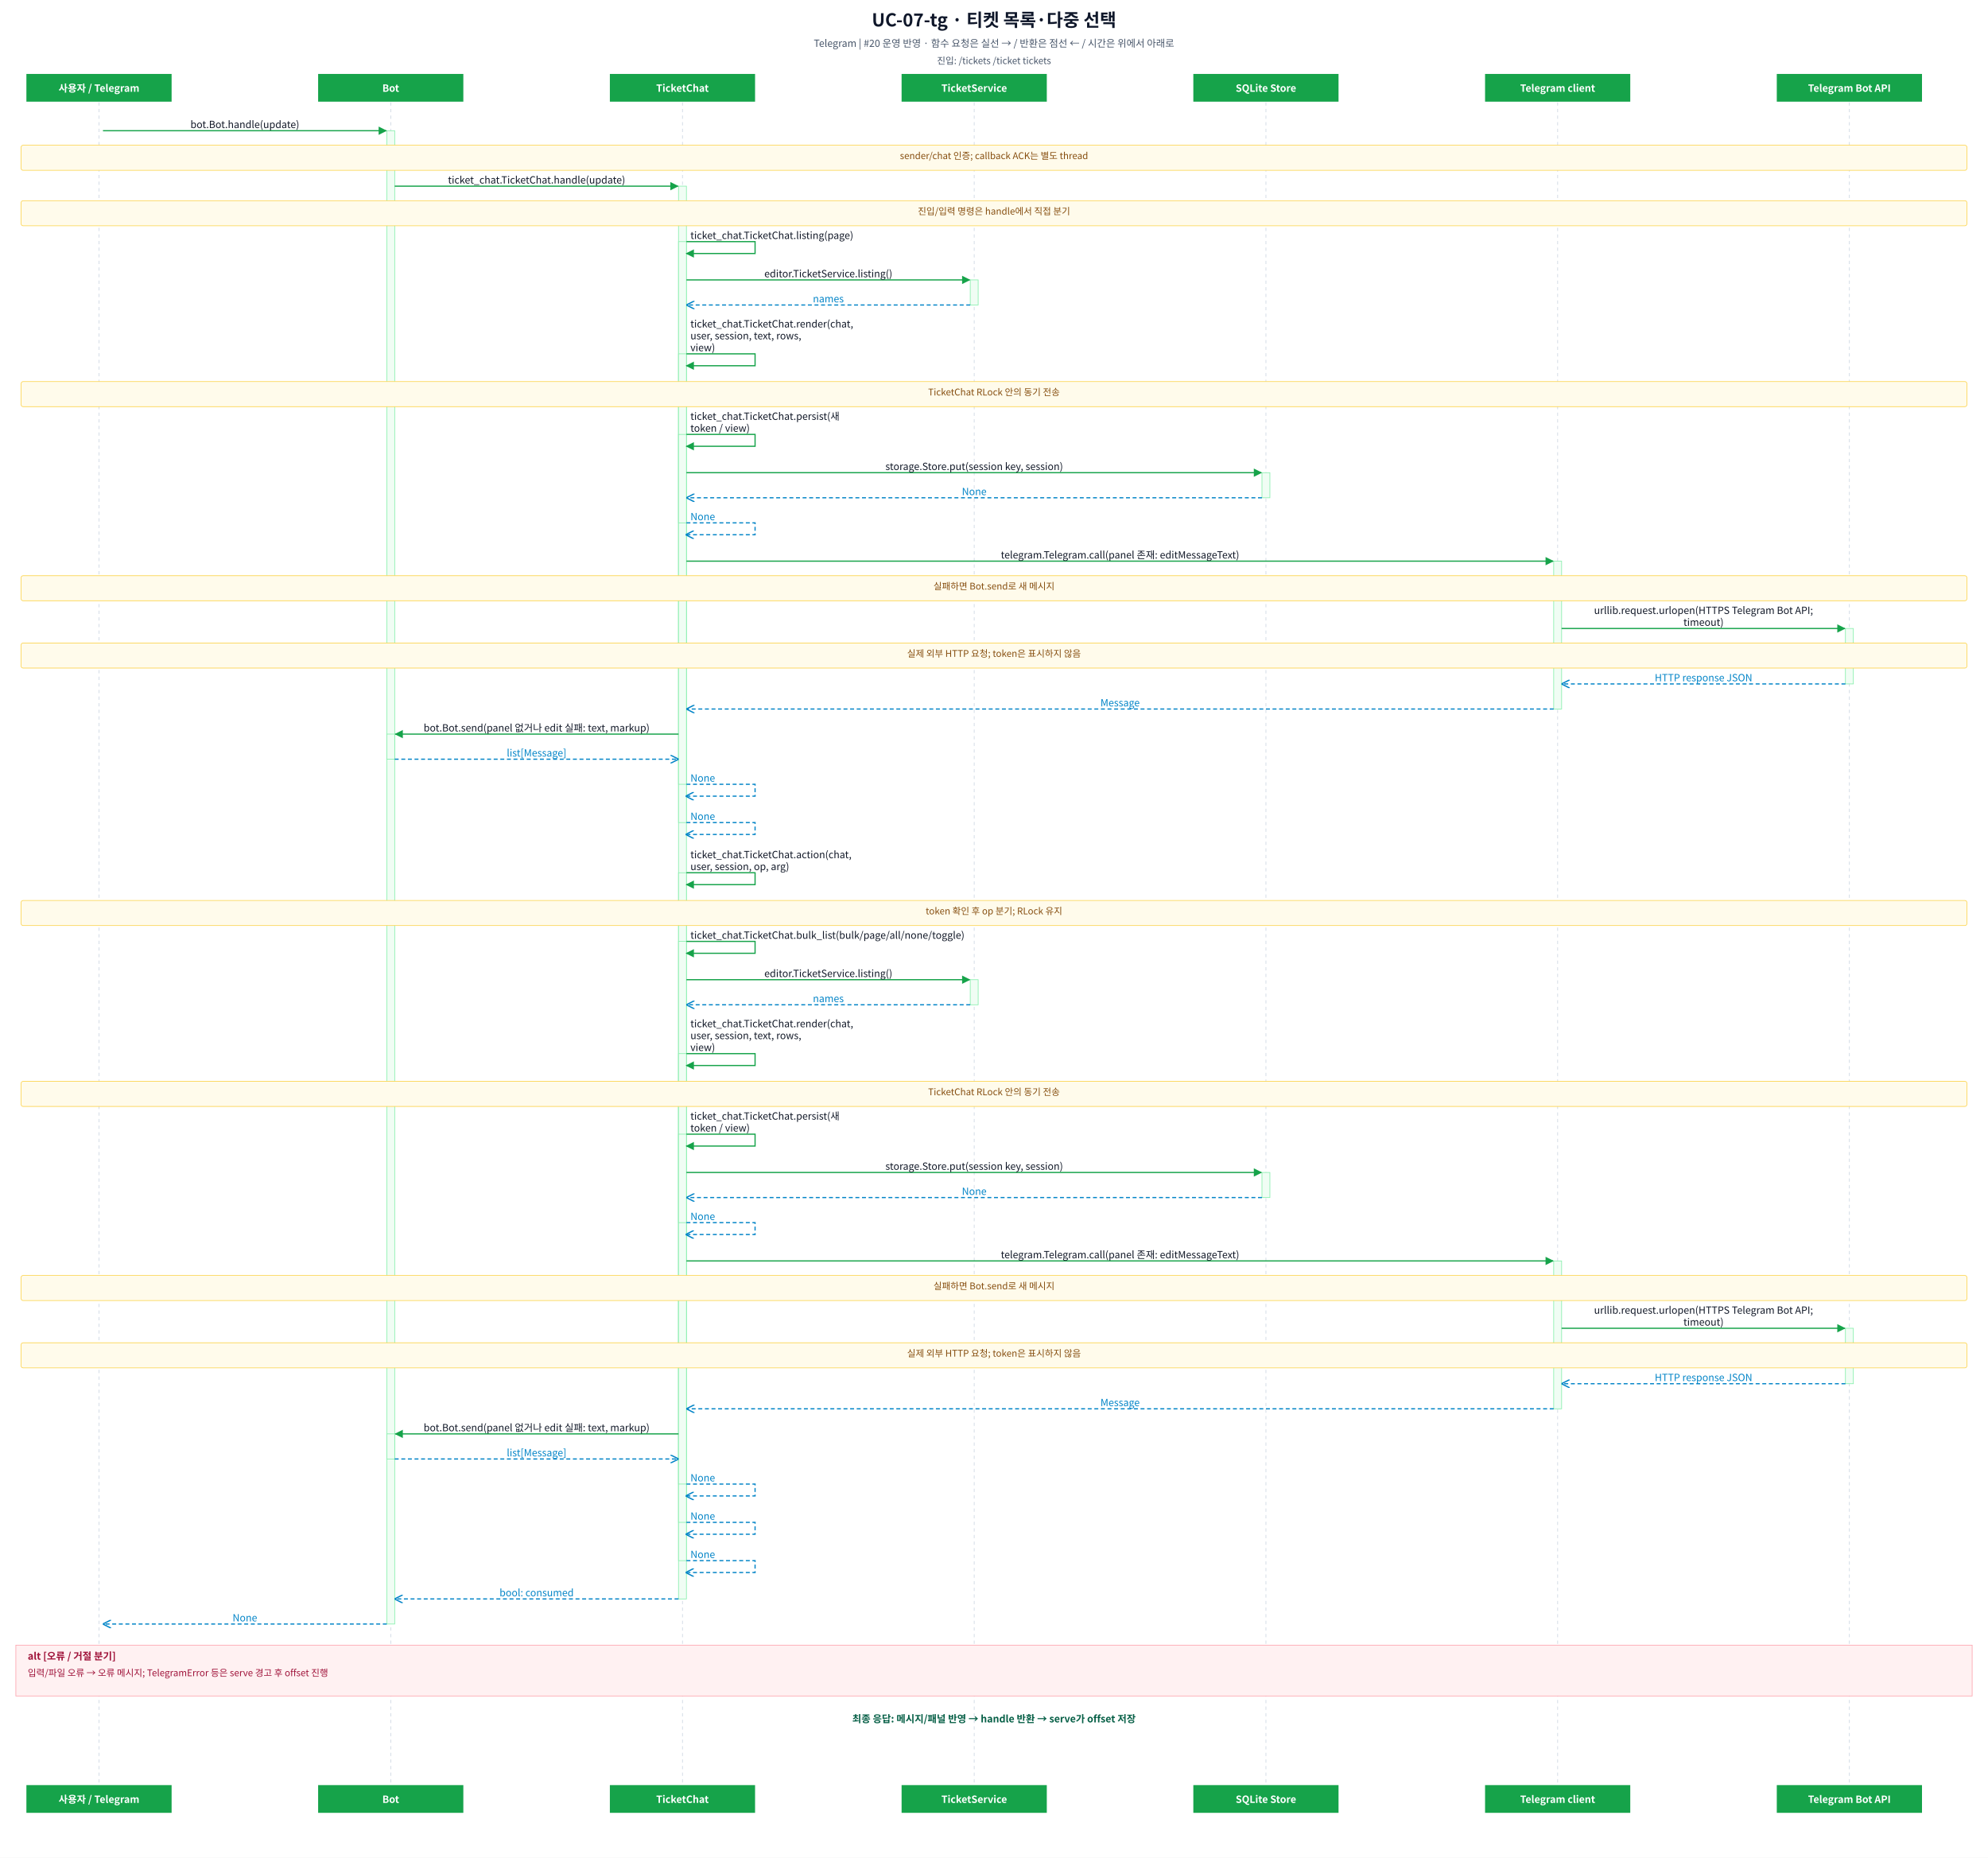
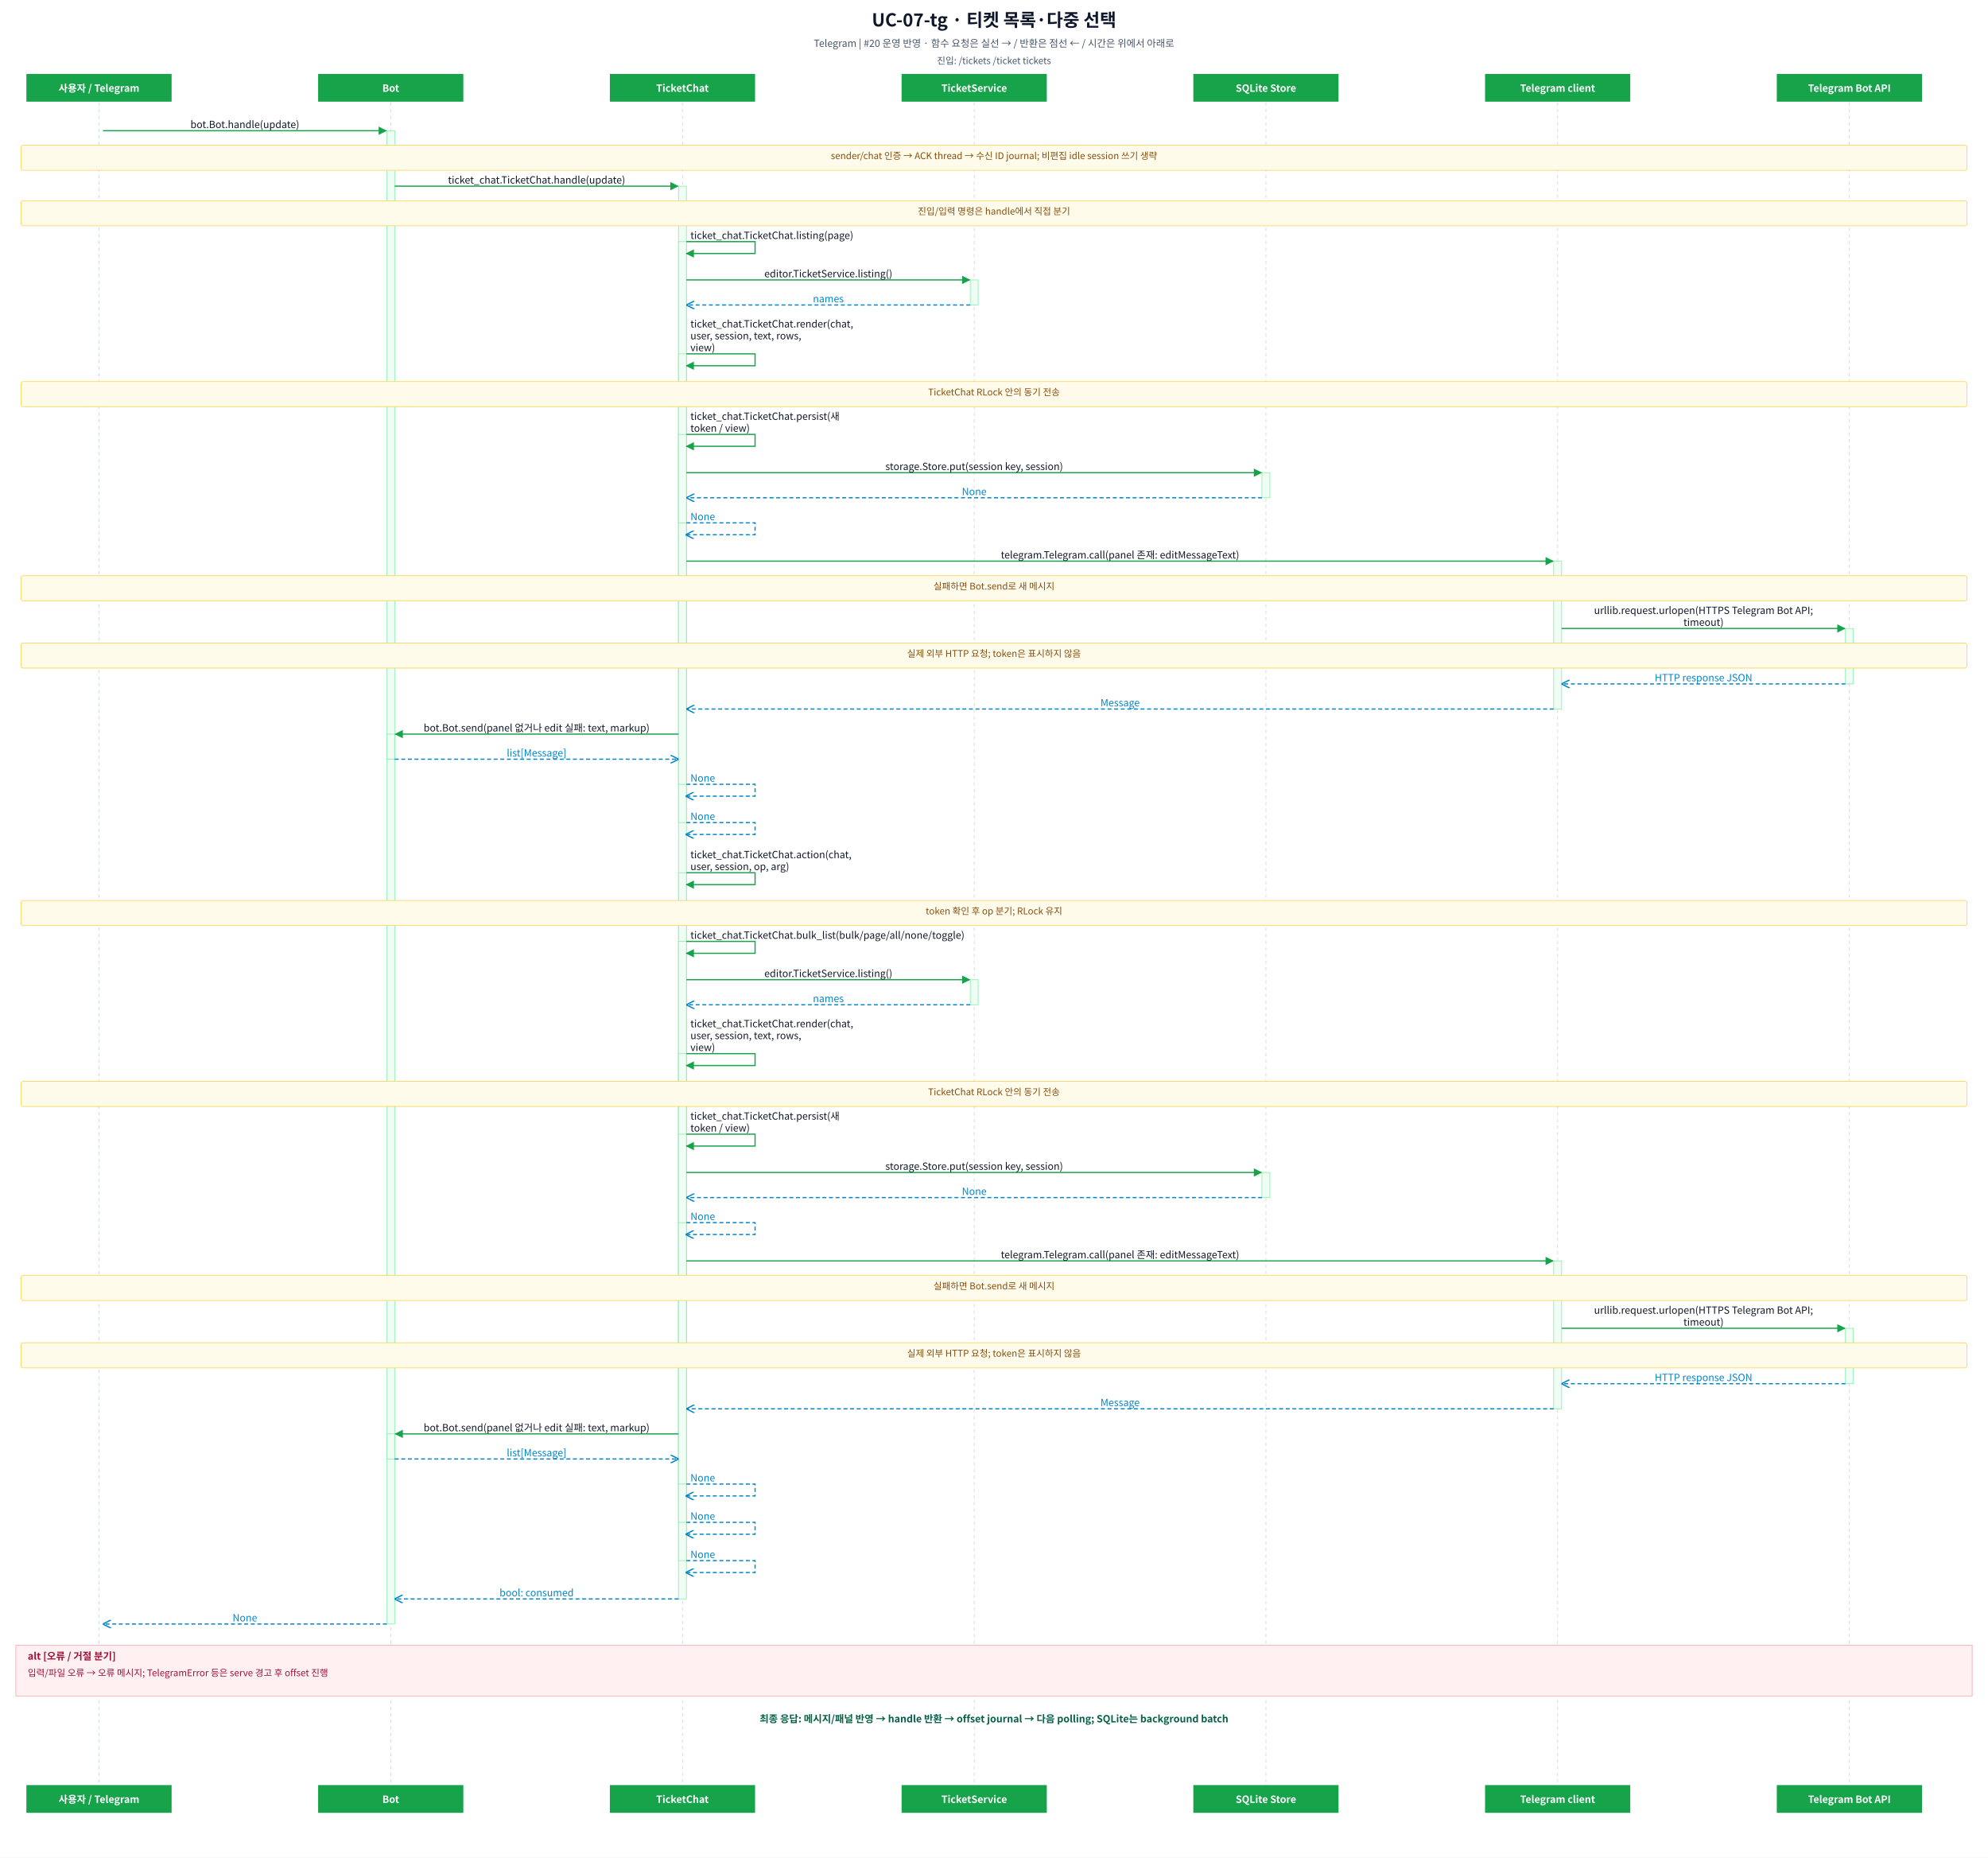
<svg xmlns="http://www.w3.org/2000/svg" width="3012" height="2814" viewBox="0 0 3012 2814" role="img" aria-label="티켓 목록·다중 선택">
  <defs>
    <marker id="req" viewBox="0 0 10 10" refX="9" refY="5" markerWidth="7" markerHeight="7" orient="auto-start-reverse">
      <path d="M0 0 L10 5 L0 10 z" fill="#16a34a" />
    </marker>
    <marker id="ret" viewBox="0 0 10 10" refX="9" refY="5" markerWidth="7" markerHeight="7" orient="auto-start-reverse">
      <path d="M0 0 L10 5 L0 10" fill="none" stroke="#0284c7" stroke-width="1.5" />
    </marker>
  </defs>
  <rect width="100%" height="100%" fill="white" />
  <g font-family="Noto Sans CJK KR, sans-serif">
    <text x="1506.0" y="40" text-anchor="middle" font-size="27" fill="#0f172a" font-weight="700">UC-07-tg · 티켓 목록·다중 선택</text>
    <text x="1506.0" y="71" text-anchor="middle" font-size="15" fill="#475569">Telegram | #20 운영 반영 · 함수 요청은 실선 → / 반환은 점선 ← / 시간은 위에서 아래로</text>
    <text x="1506.0" y="97" text-anchor="middle" font-size="14" fill="#475569">진입: /tickets /ticket tickets</text>
    <path d="M150.0,155 V2704" stroke="#cbd5e1" stroke-dasharray="5 5" />
    <rect x="40.0" y="112" width="220" height="42" fill="#16a34a" />
    <text x="150.0" y="139" text-anchor="middle" font-size="15" fill="white" font-weight="700">사용자 / Telegram</text>
    <rect x="40.0" y="2704" width="220" height="42" fill="#16a34a" />
    <text x="150.0" y="2731" text-anchor="middle" font-size="15" fill="white" font-weight="700">사용자 / Telegram</text>
    <path d="M592.0,155 V2704" stroke="#cbd5e1" stroke-dasharray="5 5" />
    <rect x="482.0" y="112" width="220" height="42" fill="#16a34a" />
    <text x="592.0" y="139" text-anchor="middle" font-size="15" fill="white" font-weight="700">Bot</text>
    <rect x="482.0" y="2704" width="220" height="42" fill="#16a34a" />
    <text x="592.0" y="2731" text-anchor="middle" font-size="15" fill="white" font-weight="700">Bot</text>
    <path d="M1034.0,155 V2704" stroke="#cbd5e1" stroke-dasharray="5 5" />
    <rect x="924.0" y="112" width="220" height="42" fill="#16a34a" />
    <text x="1034.0" y="139" text-anchor="middle" font-size="15" fill="white" font-weight="700">TicketChat</text>
    <rect x="924.0" y="2704" width="220" height="42" fill="#16a34a" />
    <text x="1034.0" y="2731" text-anchor="middle" font-size="15" fill="white" font-weight="700">TicketChat</text>
    <path d="M1476.0,155 V2704" stroke="#cbd5e1" stroke-dasharray="5 5" />
    <rect x="1366.0" y="112" width="220" height="42" fill="#16a34a" />
    <text x="1476.0" y="139" text-anchor="middle" font-size="15" fill="white" font-weight="700">TicketService</text>
    <rect x="1366.0" y="2704" width="220" height="42" fill="#16a34a" />
    <text x="1476.0" y="2731" text-anchor="middle" font-size="15" fill="white" font-weight="700">TicketService</text>
    <path d="M1918.0,155 V2704" stroke="#cbd5e1" stroke-dasharray="5 5" />
    <rect x="1808.0" y="112" width="220" height="42" fill="#16a34a" />
    <text x="1918.0" y="139" text-anchor="middle" font-size="15" fill="white" font-weight="700">SQLite Store</text>
    <rect x="1808.0" y="2704" width="220" height="42" fill="#16a34a" />
    <text x="1918.0" y="2731" text-anchor="middle" font-size="15" fill="white" font-weight="700">SQLite Store</text>
    <path d="M2360.0,155 V2704" stroke="#cbd5e1" stroke-dasharray="5 5" />
    <rect x="2250.0" y="112" width="220" height="42" fill="#16a34a" />
    <text x="2360.0" y="139" text-anchor="middle" font-size="15" fill="white" font-weight="700">Telegram client</text>
    <rect x="2250.0" y="2704" width="220" height="42" fill="#16a34a" />
    <text x="2360.0" y="2731" text-anchor="middle" font-size="15" fill="white" font-weight="700">Telegram client</text>
    <path d="M2802.0,155 V2704" stroke="#cbd5e1" stroke-dasharray="5 5" />
    <rect x="2692.0" y="112" width="220" height="42" fill="#16a34a" />
    <text x="2802.0" y="139" text-anchor="middle" font-size="15" fill="white" font-weight="700">Telegram Bot API</text>
    <rect x="2692.0" y="2704" width="220" height="42" fill="#16a34a" />
    <text x="2802.0" y="2731" text-anchor="middle" font-size="15" fill="white" font-weight="700">Telegram Bot API</text>
    <rect x="586.0" y="198" width="12" height="2262" fill="#f0fdf4" stroke="#86efac" />
    <rect x="1028.0" y="282" width="12" height="2140" fill="#f0fdf4" stroke="#86efac" />
    <rect x="1028.0" y="1322" width="12" height="1042" fill="#f0fdf4" stroke="#86efac" />
    <rect x="1028.0" y="366" width="12" height="880" fill="#f0fdf4" stroke="#86efac" />
    <rect x="1028.0" y="1426" width="12" height="880" fill="#f0fdf4" stroke="#86efac" />
    <rect x="1028.0" y="536" width="12" height="652" fill="#f0fdf4" stroke="#86efac" />
    <rect x="1028.0" y="1596" width="12" height="652" fill="#f0fdf4" stroke="#86efac" />
    <rect x="2354.0" y="850" width="12" height="224" fill="#f0fdf4" stroke="#86efac" />
    <rect x="2354.0" y="1910" width="12" height="224" fill="#f0fdf4" stroke="#86efac" />
    <rect x="1028.0" y="658" width="12" height="134" fill="#f0fdf4" stroke="#86efac" />
    <rect x="1028.0" y="1718" width="12" height="134" fill="#f0fdf4" stroke="#86efac" />
    <rect x="2796.0" y="952" width="12" height="84" fill="#f0fdf4" stroke="#86efac" />
    <rect x="2796.0" y="2012" width="12" height="84" fill="#f0fdf4" stroke="#86efac" />
    <rect x="1470.0" y="424" width="12" height="38" fill="#f0fdf4" stroke="#86efac" />
    <rect x="1912.0" y="716" width="12" height="38" fill="#f0fdf4" stroke="#86efac" />
    <rect x="586.0" y="1112" width="12" height="38" fill="#f0fdf4" stroke="#86efac" />
    <rect x="1470.0" y="1484" width="12" height="38" fill="#f0fdf4" stroke="#86efac" />
    <rect x="1912.0" y="1776" width="12" height="38" fill="#f0fdf4" stroke="#86efac" />
    <rect x="586.0" y="2172" width="12" height="38" fill="#f0fdf4" stroke="#86efac" />
    <path d="M156.0,198 H585.0" fill="none" stroke="#16a34a" stroke-width="1.8" marker-end="url(#req)" />
    <text x="371.0" y="194" text-anchor="middle" font-size="15" fill="#111827">bot.Bot.handle(update)</text>
    <rect x="32" y="220" width="2948" height="38" rx="3" fill="#fffbeb" stroke="#fcd34d" />
-     <text x="1506.0" y="241" text-anchor="middle" font-size="14" fill="#854d0e">sender/chat 인증; callback ACK는 별도 thread</text>
+     <text x="1506.0" y="241" text-anchor="middle" font-size="14" fill="#854d0e">sender/chat 인증 → ACK thread → 수신 ID journal; 비편집 idle session 쓰기 생략</text>
    <path d="M598.0,282 H1027.0" fill="none" stroke="#16a34a" stroke-width="1.8" marker-end="url(#req)" />
    <text x="813.0" y="278" text-anchor="middle" font-size="15" fill="#111827">ticket_chat.TicketChat.handle(update)</text>
    <rect x="32" y="304" width="2948" height="38" rx="3" fill="#fffbeb" stroke="#fcd34d" />
    <text x="1506.0" y="325" text-anchor="middle" font-size="14" fill="#854d0e">진입/입력 명령은 handle에서 직접 분기</text>
    <path d="M1040.0,366 H1144.0 V384 H1040.0" fill="none" stroke="#16a34a" stroke-width="1.8" marker-end="url(#req)" />
    <text x="1046.0" y="362" text-anchor="start" font-size="15" fill="#111827">ticket_chat.TicketChat.listing(page)</text>
    <path d="M1040.0,424 H1469.0" fill="none" stroke="#16a34a" stroke-width="1.8" marker-end="url(#req)" />
    <text x="1255.0" y="420" text-anchor="middle" font-size="15" fill="#111827">editor.TicketService.listing()</text>
    <path d="M1470.0,462 H1041.0" fill="none" stroke="#0284c7" stroke-width="1.8" stroke-dasharray="6 4" marker-end="url(#ret)" />
    <text x="1255.0" y="458" text-anchor="middle" font-size="15" fill="#0284c7">names</text>
    <path d="M1040.0,536 H1144.0 V554 H1040.0" fill="none" stroke="#16a34a" stroke-width="1.8" marker-end="url(#req)" />
    <text x="1046.0" y="496" text-anchor="start" font-size="15" fill="#111827">ticket_chat.TicketChat.render(chat,</text>
    <text x="1046.0" y="514" text-anchor="start" font-size="15" fill="#111827">user, session, text, rows,</text>
    <text x="1046.0" y="532" text-anchor="start" font-size="15" fill="#111827">view)</text>
    <rect x="32" y="578" width="2948" height="38" rx="3" fill="#fffbeb" stroke="#fcd34d" />
    <text x="1506.0" y="599" text-anchor="middle" font-size="14" fill="#854d0e">TicketChat RLock 안의 동기 전송</text>
    <path d="M1040.0,658 H1144.0 V676 H1040.0" fill="none" stroke="#16a34a" stroke-width="1.8" marker-end="url(#req)" />
    <text x="1046.0" y="636" text-anchor="start" font-size="15" fill="#111827">ticket_chat.TicketChat.persist(새</text>
    <text x="1046.0" y="654" text-anchor="start" font-size="15" fill="#111827">token / view)</text>
    <path d="M1040.0,716 H1911.0" fill="none" stroke="#16a34a" stroke-width="1.8" marker-end="url(#req)" />
    <text x="1476.0" y="712" text-anchor="middle" font-size="15" fill="#111827">storage.Store.put(session key, session)</text>
    <path d="M1912.0,754 H1041.0" fill="none" stroke="#0284c7" stroke-width="1.8" stroke-dasharray="6 4" marker-end="url(#ret)" />
    <text x="1476.0" y="750" text-anchor="middle" font-size="15" fill="#0284c7">None</text>
    <path d="M1040.0,792 H1144.0 V810 H1040.0" fill="none" stroke="#0284c7" stroke-width="1.8" stroke-dasharray="6 4" marker-end="url(#ret)" />
    <text x="1046.0" y="788" text-anchor="start" font-size="15" fill="#0284c7">None</text>
    <path d="M1040.0,850 H2353.0" fill="none" stroke="#16a34a" stroke-width="1.8" marker-end="url(#req)" />
    <text x="1697.0" y="846" text-anchor="middle" font-size="15" fill="#111827">telegram.Telegram.call(panel 존재: editMessageText)</text>
    <rect x="32" y="872" width="2948" height="38" rx="3" fill="#fffbeb" stroke="#fcd34d" />
    <text x="1506.0" y="893" text-anchor="middle" font-size="14" fill="#854d0e">실패하면 Bot.send로 새 메시지</text>
    <path d="M2366.0,952 H2795.0" fill="none" stroke="#16a34a" stroke-width="1.8" marker-end="url(#req)" />
    <text x="2581.0" y="930" text-anchor="middle" font-size="15" fill="#111827">urllib.request.urlopen(HTTPS Telegram Bot API;</text>
    <text x="2581.0" y="948" text-anchor="middle" font-size="15" fill="#111827">timeout)</text>
    <rect x="32" y="974" width="2948" height="38" rx="3" fill="#fffbeb" stroke="#fcd34d" />
    <text x="1506.0" y="995" text-anchor="middle" font-size="14" fill="#854d0e">실제 외부 HTTP 요청; token은 표시하지 않음</text>
    <path d="M2796.0,1036 H2367.0" fill="none" stroke="#0284c7" stroke-width="1.8" stroke-dasharray="6 4" marker-end="url(#ret)" />
    <text x="2581.0" y="1032" text-anchor="middle" font-size="15" fill="#0284c7">HTTP response JSON</text>
    <path d="M2354.0,1074 H1041.0" fill="none" stroke="#0284c7" stroke-width="1.8" stroke-dasharray="6 4" marker-end="url(#ret)" />
    <text x="1697.0" y="1070" text-anchor="middle" font-size="15" fill="#0284c7">Message</text>
    <path d="M1028.0,1112 H599.0" fill="none" stroke="#16a34a" stroke-width="1.8" marker-end="url(#req)" />
    <text x="813.0" y="1108" text-anchor="middle" font-size="15" fill="#111827">bot.Bot.send(panel 없거나 edit 실패: text, markup)</text>
    <path d="M598.0,1150 H1027.0" fill="none" stroke="#0284c7" stroke-width="1.8" stroke-dasharray="6 4" marker-end="url(#ret)" />
    <text x="813.0" y="1146" text-anchor="middle" font-size="15" fill="#0284c7">list[Message]</text>
    <path d="M1040.0,1188 H1144.0 V1206 H1040.0" fill="none" stroke="#0284c7" stroke-width="1.8" stroke-dasharray="6 4" marker-end="url(#ret)" />
    <text x="1046.0" y="1184" text-anchor="start" font-size="15" fill="#0284c7">None</text>
    <path d="M1040.0,1246 H1144.0 V1264 H1040.0" fill="none" stroke="#0284c7" stroke-width="1.8" stroke-dasharray="6 4" marker-end="url(#ret)" />
    <text x="1046.0" y="1242" text-anchor="start" font-size="15" fill="#0284c7">None</text>
    <path d="M1040.0,1322 H1144.0 V1340 H1040.0" fill="none" stroke="#16a34a" stroke-width="1.8" marker-end="url(#req)" />
    <text x="1046.0" y="1300" text-anchor="start" font-size="15" fill="#111827">ticket_chat.TicketChat.action(chat,</text>
    <text x="1046.0" y="1318" text-anchor="start" font-size="15" fill="#111827">user, session, op, arg)</text>
    <rect x="32" y="1364" width="2948" height="38" rx="3" fill="#fffbeb" stroke="#fcd34d" />
    <text x="1506.0" y="1385" text-anchor="middle" font-size="14" fill="#854d0e">token 확인 후 op 분기; RLock 유지</text>
    <path d="M1040.0,1426 H1144.0 V1444 H1040.0" fill="none" stroke="#16a34a" stroke-width="1.8" marker-end="url(#req)" />
    <text x="1046.0" y="1422" text-anchor="start" font-size="15" fill="#111827">ticket_chat.TicketChat.bulk_list(bulk/page/all/none/toggle)</text>
    <path d="M1040.0,1484 H1469.0" fill="none" stroke="#16a34a" stroke-width="1.8" marker-end="url(#req)" />
    <text x="1255.0" y="1480" text-anchor="middle" font-size="15" fill="#111827">editor.TicketService.listing()</text>
    <path d="M1470.0,1522 H1041.0" fill="none" stroke="#0284c7" stroke-width="1.8" stroke-dasharray="6 4" marker-end="url(#ret)" />
    <text x="1255.0" y="1518" text-anchor="middle" font-size="15" fill="#0284c7">names</text>
    <path d="M1040.0,1596 H1144.0 V1614 H1040.0" fill="none" stroke="#16a34a" stroke-width="1.8" marker-end="url(#req)" />
    <text x="1046.0" y="1556" text-anchor="start" font-size="15" fill="#111827">ticket_chat.TicketChat.render(chat,</text>
    <text x="1046.0" y="1574" text-anchor="start" font-size="15" fill="#111827">user, session, text, rows,</text>
    <text x="1046.0" y="1592" text-anchor="start" font-size="15" fill="#111827">view)</text>
    <rect x="32" y="1638" width="2948" height="38" rx="3" fill="#fffbeb" stroke="#fcd34d" />
    <text x="1506.0" y="1659" text-anchor="middle" font-size="14" fill="#854d0e">TicketChat RLock 안의 동기 전송</text>
    <path d="M1040.0,1718 H1144.0 V1736 H1040.0" fill="none" stroke="#16a34a" stroke-width="1.8" marker-end="url(#req)" />
    <text x="1046.0" y="1696" text-anchor="start" font-size="15" fill="#111827">ticket_chat.TicketChat.persist(새</text>
    <text x="1046.0" y="1714" text-anchor="start" font-size="15" fill="#111827">token / view)</text>
    <path d="M1040.0,1776 H1911.0" fill="none" stroke="#16a34a" stroke-width="1.8" marker-end="url(#req)" />
    <text x="1476.0" y="1772" text-anchor="middle" font-size="15" fill="#111827">storage.Store.put(session key, session)</text>
    <path d="M1912.0,1814 H1041.0" fill="none" stroke="#0284c7" stroke-width="1.8" stroke-dasharray="6 4" marker-end="url(#ret)" />
    <text x="1476.0" y="1810" text-anchor="middle" font-size="15" fill="#0284c7">None</text>
    <path d="M1040.0,1852 H1144.0 V1870 H1040.0" fill="none" stroke="#0284c7" stroke-width="1.8" stroke-dasharray="6 4" marker-end="url(#ret)" />
    <text x="1046.0" y="1848" text-anchor="start" font-size="15" fill="#0284c7">None</text>
    <path d="M1040.0,1910 H2353.0" fill="none" stroke="#16a34a" stroke-width="1.8" marker-end="url(#req)" />
    <text x="1697.0" y="1906" text-anchor="middle" font-size="15" fill="#111827">telegram.Telegram.call(panel 존재: editMessageText)</text>
    <rect x="32" y="1932" width="2948" height="38" rx="3" fill="#fffbeb" stroke="#fcd34d" />
    <text x="1506.0" y="1953" text-anchor="middle" font-size="14" fill="#854d0e">실패하면 Bot.send로 새 메시지</text>
    <path d="M2366.0,2012 H2795.0" fill="none" stroke="#16a34a" stroke-width="1.8" marker-end="url(#req)" />
    <text x="2581.0" y="1990" text-anchor="middle" font-size="15" fill="#111827">urllib.request.urlopen(HTTPS Telegram Bot API;</text>
    <text x="2581.0" y="2008" text-anchor="middle" font-size="15" fill="#111827">timeout)</text>
    <rect x="32" y="2034" width="2948" height="38" rx="3" fill="#fffbeb" stroke="#fcd34d" />
    <text x="1506.0" y="2055" text-anchor="middle" font-size="14" fill="#854d0e">실제 외부 HTTP 요청; token은 표시하지 않음</text>
    <path d="M2796.0,2096 H2367.0" fill="none" stroke="#0284c7" stroke-width="1.8" stroke-dasharray="6 4" marker-end="url(#ret)" />
    <text x="2581.0" y="2092" text-anchor="middle" font-size="15" fill="#0284c7">HTTP response JSON</text>
    <path d="M2354.0,2134 H1041.0" fill="none" stroke="#0284c7" stroke-width="1.8" stroke-dasharray="6 4" marker-end="url(#ret)" />
    <text x="1697.0" y="2130" text-anchor="middle" font-size="15" fill="#0284c7">Message</text>
    <path d="M1028.0,2172 H599.0" fill="none" stroke="#16a34a" stroke-width="1.8" marker-end="url(#req)" />
    <text x="813.0" y="2168" text-anchor="middle" font-size="15" fill="#111827">bot.Bot.send(panel 없거나 edit 실패: text, markup)</text>
    <path d="M598.0,2210 H1027.0" fill="none" stroke="#0284c7" stroke-width="1.8" stroke-dasharray="6 4" marker-end="url(#ret)" />
    <text x="813.0" y="2206" text-anchor="middle" font-size="15" fill="#0284c7">list[Message]</text>
    <path d="M1040.0,2248 H1144.0 V2266 H1040.0" fill="none" stroke="#0284c7" stroke-width="1.8" stroke-dasharray="6 4" marker-end="url(#ret)" />
    <text x="1046.0" y="2244" text-anchor="start" font-size="15" fill="#0284c7">None</text>
    <path d="M1040.0,2306 H1144.0 V2324 H1040.0" fill="none" stroke="#0284c7" stroke-width="1.8" stroke-dasharray="6 4" marker-end="url(#ret)" />
    <text x="1046.0" y="2302" text-anchor="start" font-size="15" fill="#0284c7">None</text>
    <path d="M1040.0,2364 H1144.0 V2382 H1040.0" fill="none" stroke="#0284c7" stroke-width="1.8" stroke-dasharray="6 4" marker-end="url(#ret)" />
    <text x="1046.0" y="2360" text-anchor="start" font-size="15" fill="#0284c7">None</text>
    <path d="M1028.0,2422 H599.0" fill="none" stroke="#0284c7" stroke-width="1.8" stroke-dasharray="6 4" marker-end="url(#ret)" />
    <text x="813.0" y="2418" text-anchor="middle" font-size="15" fill="#0284c7">bool: consumed</text>
    <path d="M586.0,2460 H157.0" fill="none" stroke="#0284c7" stroke-width="1.8" stroke-dasharray="6 4" marker-end="url(#ret)" />
    <text x="371.0" y="2456" text-anchor="middle" font-size="15" fill="#0284c7">None</text>
    <rect x="24" y="2492" width="2964" height="77" fill="#fff1f2" stroke="#fda4af" />
    <text x="42" y="2514" text-anchor="start" font-size="15" fill="#9f1239" font-weight="700">alt [오류 / 거절 분기]</text>
    <text x="42" y="2539" text-anchor="start" font-size="14" fill="#9f1239">입력/파일 오류 → 오류 메시지; TelegramError 등은 serve 경고 후 offset 진행</text>
-     <text x="1506.0" y="2609" text-anchor="middle" font-size="15" fill="#065f46" font-weight="700">최종 응답: 메시지/패널 반영 → handle 반환 → serve가 offset 저장</text>
+     <text x="1506.0" y="2609" text-anchor="middle" font-size="15" fill="#065f46" font-weight="700">최종 응답: 메시지/패널 반영 → handle 반환 → offset journal → 다음 polling; SQLite는 background batch</text>
  </g>
</svg>
